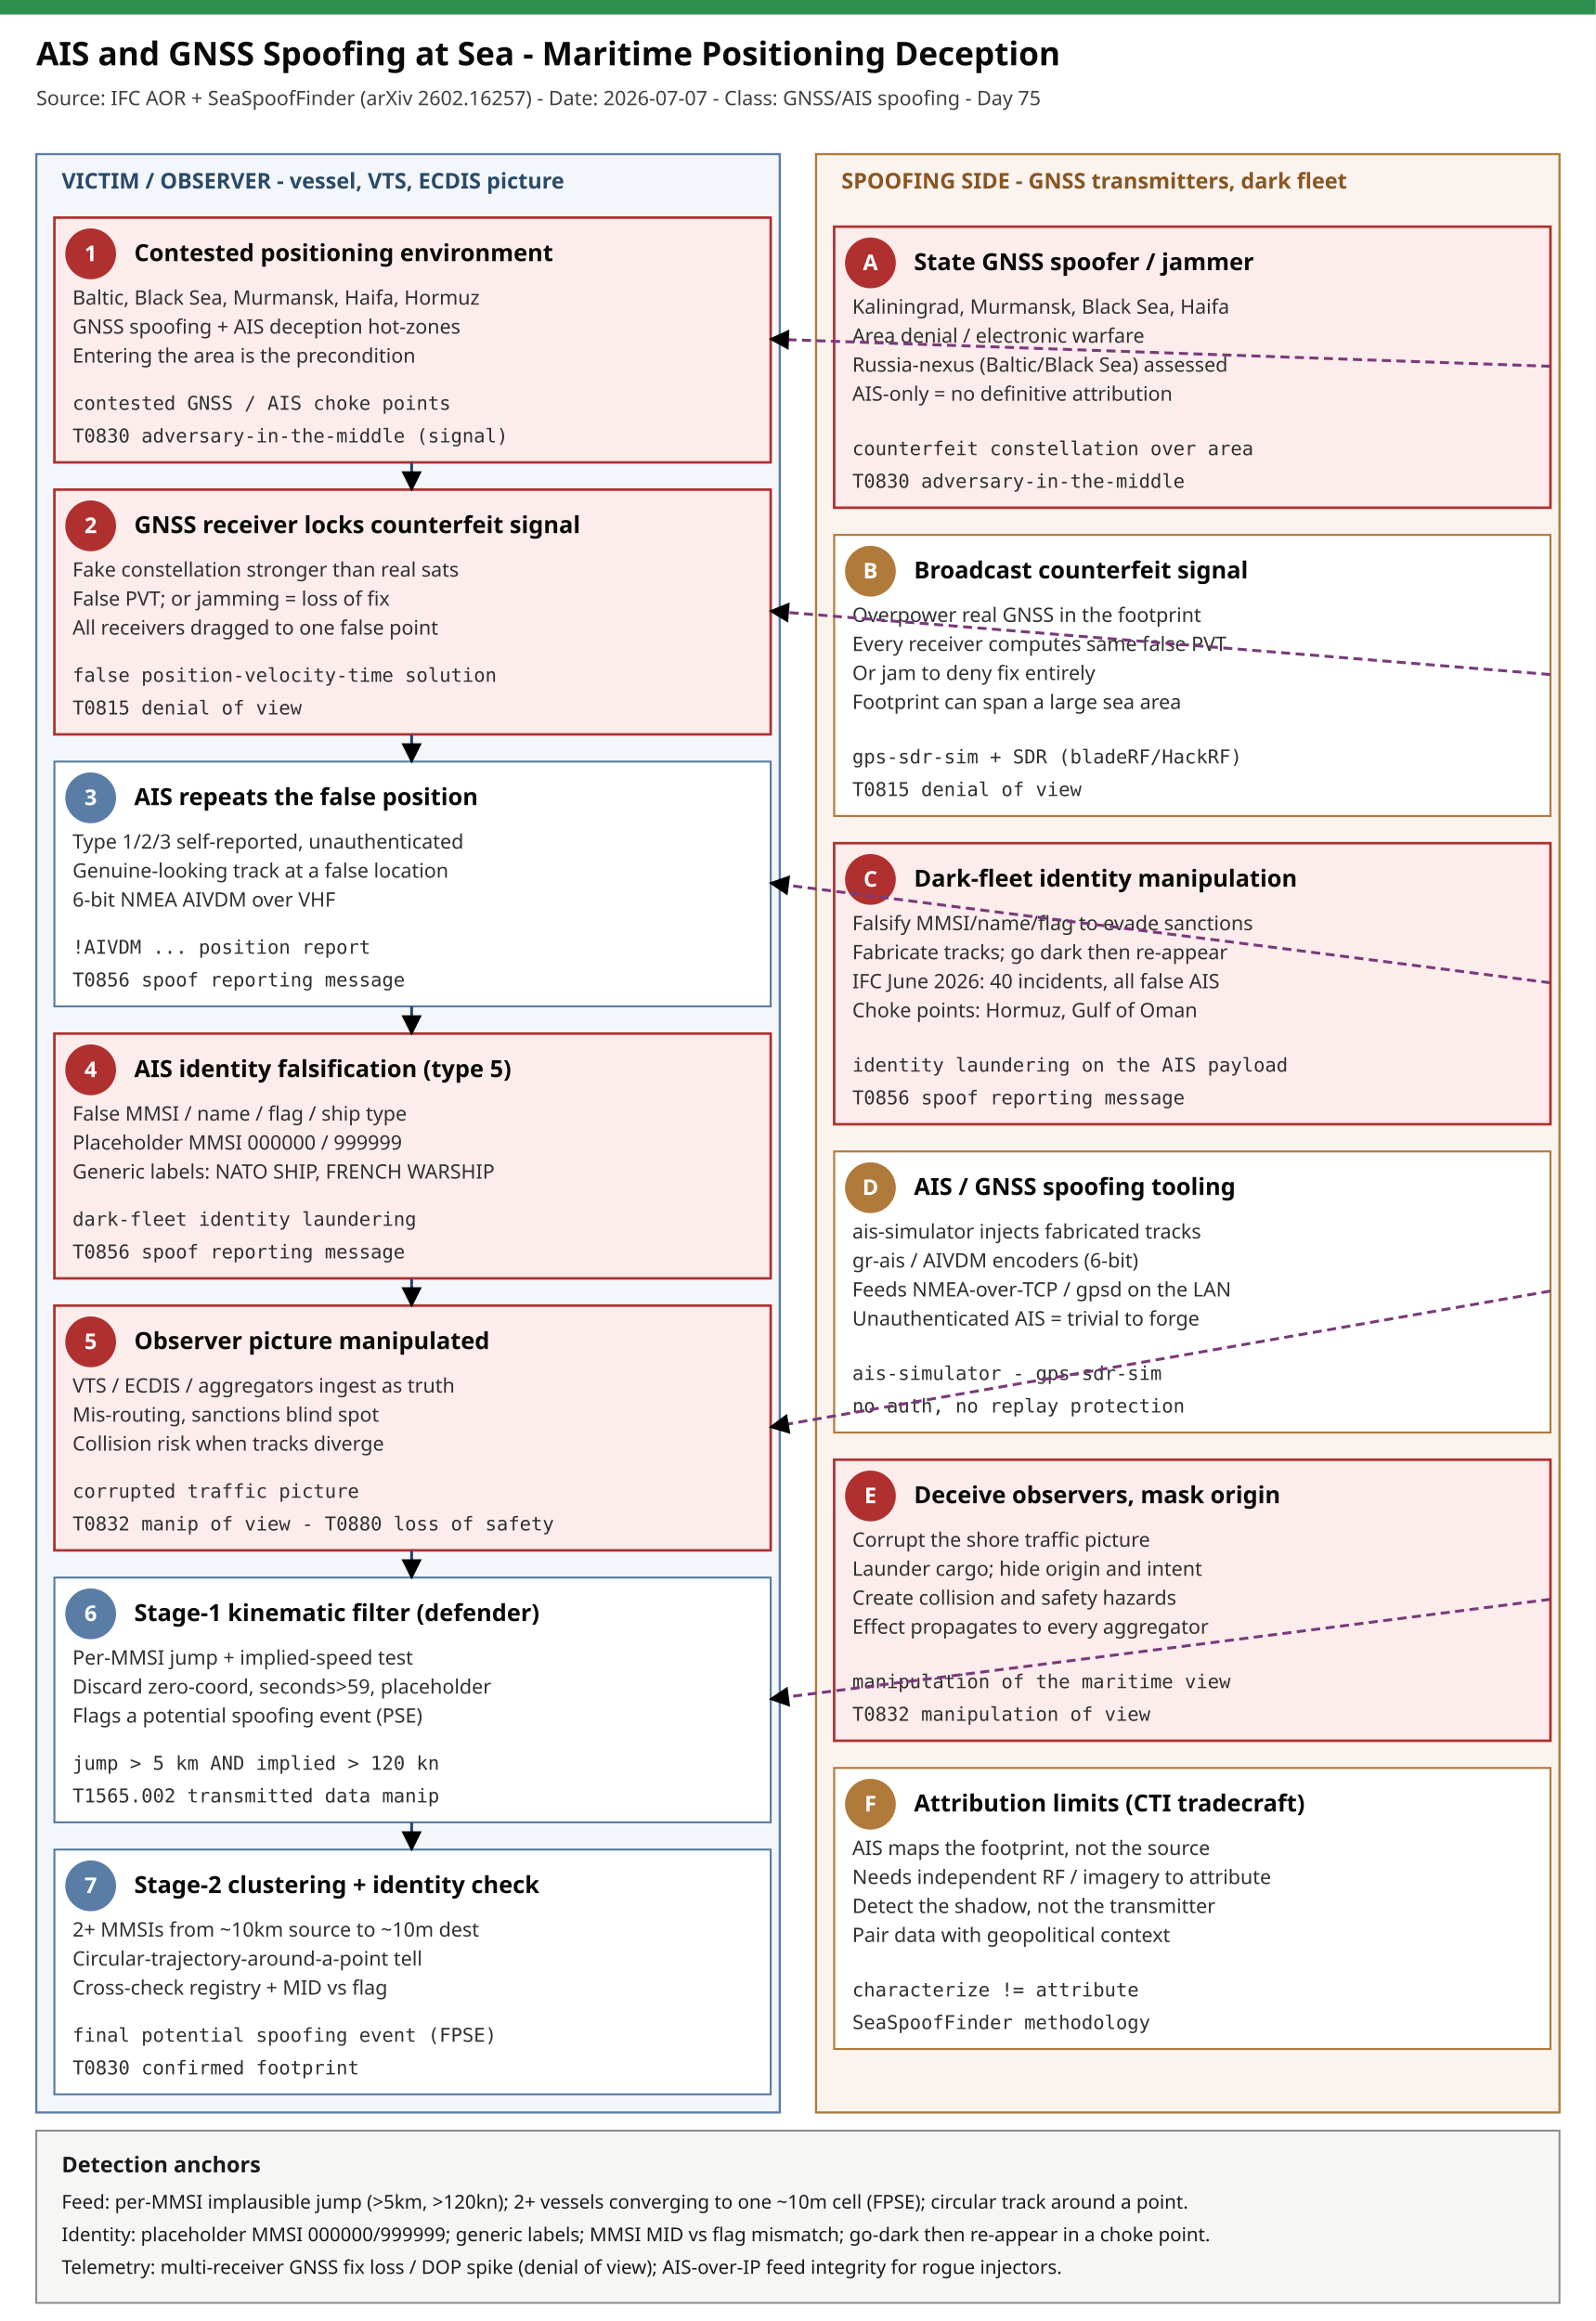
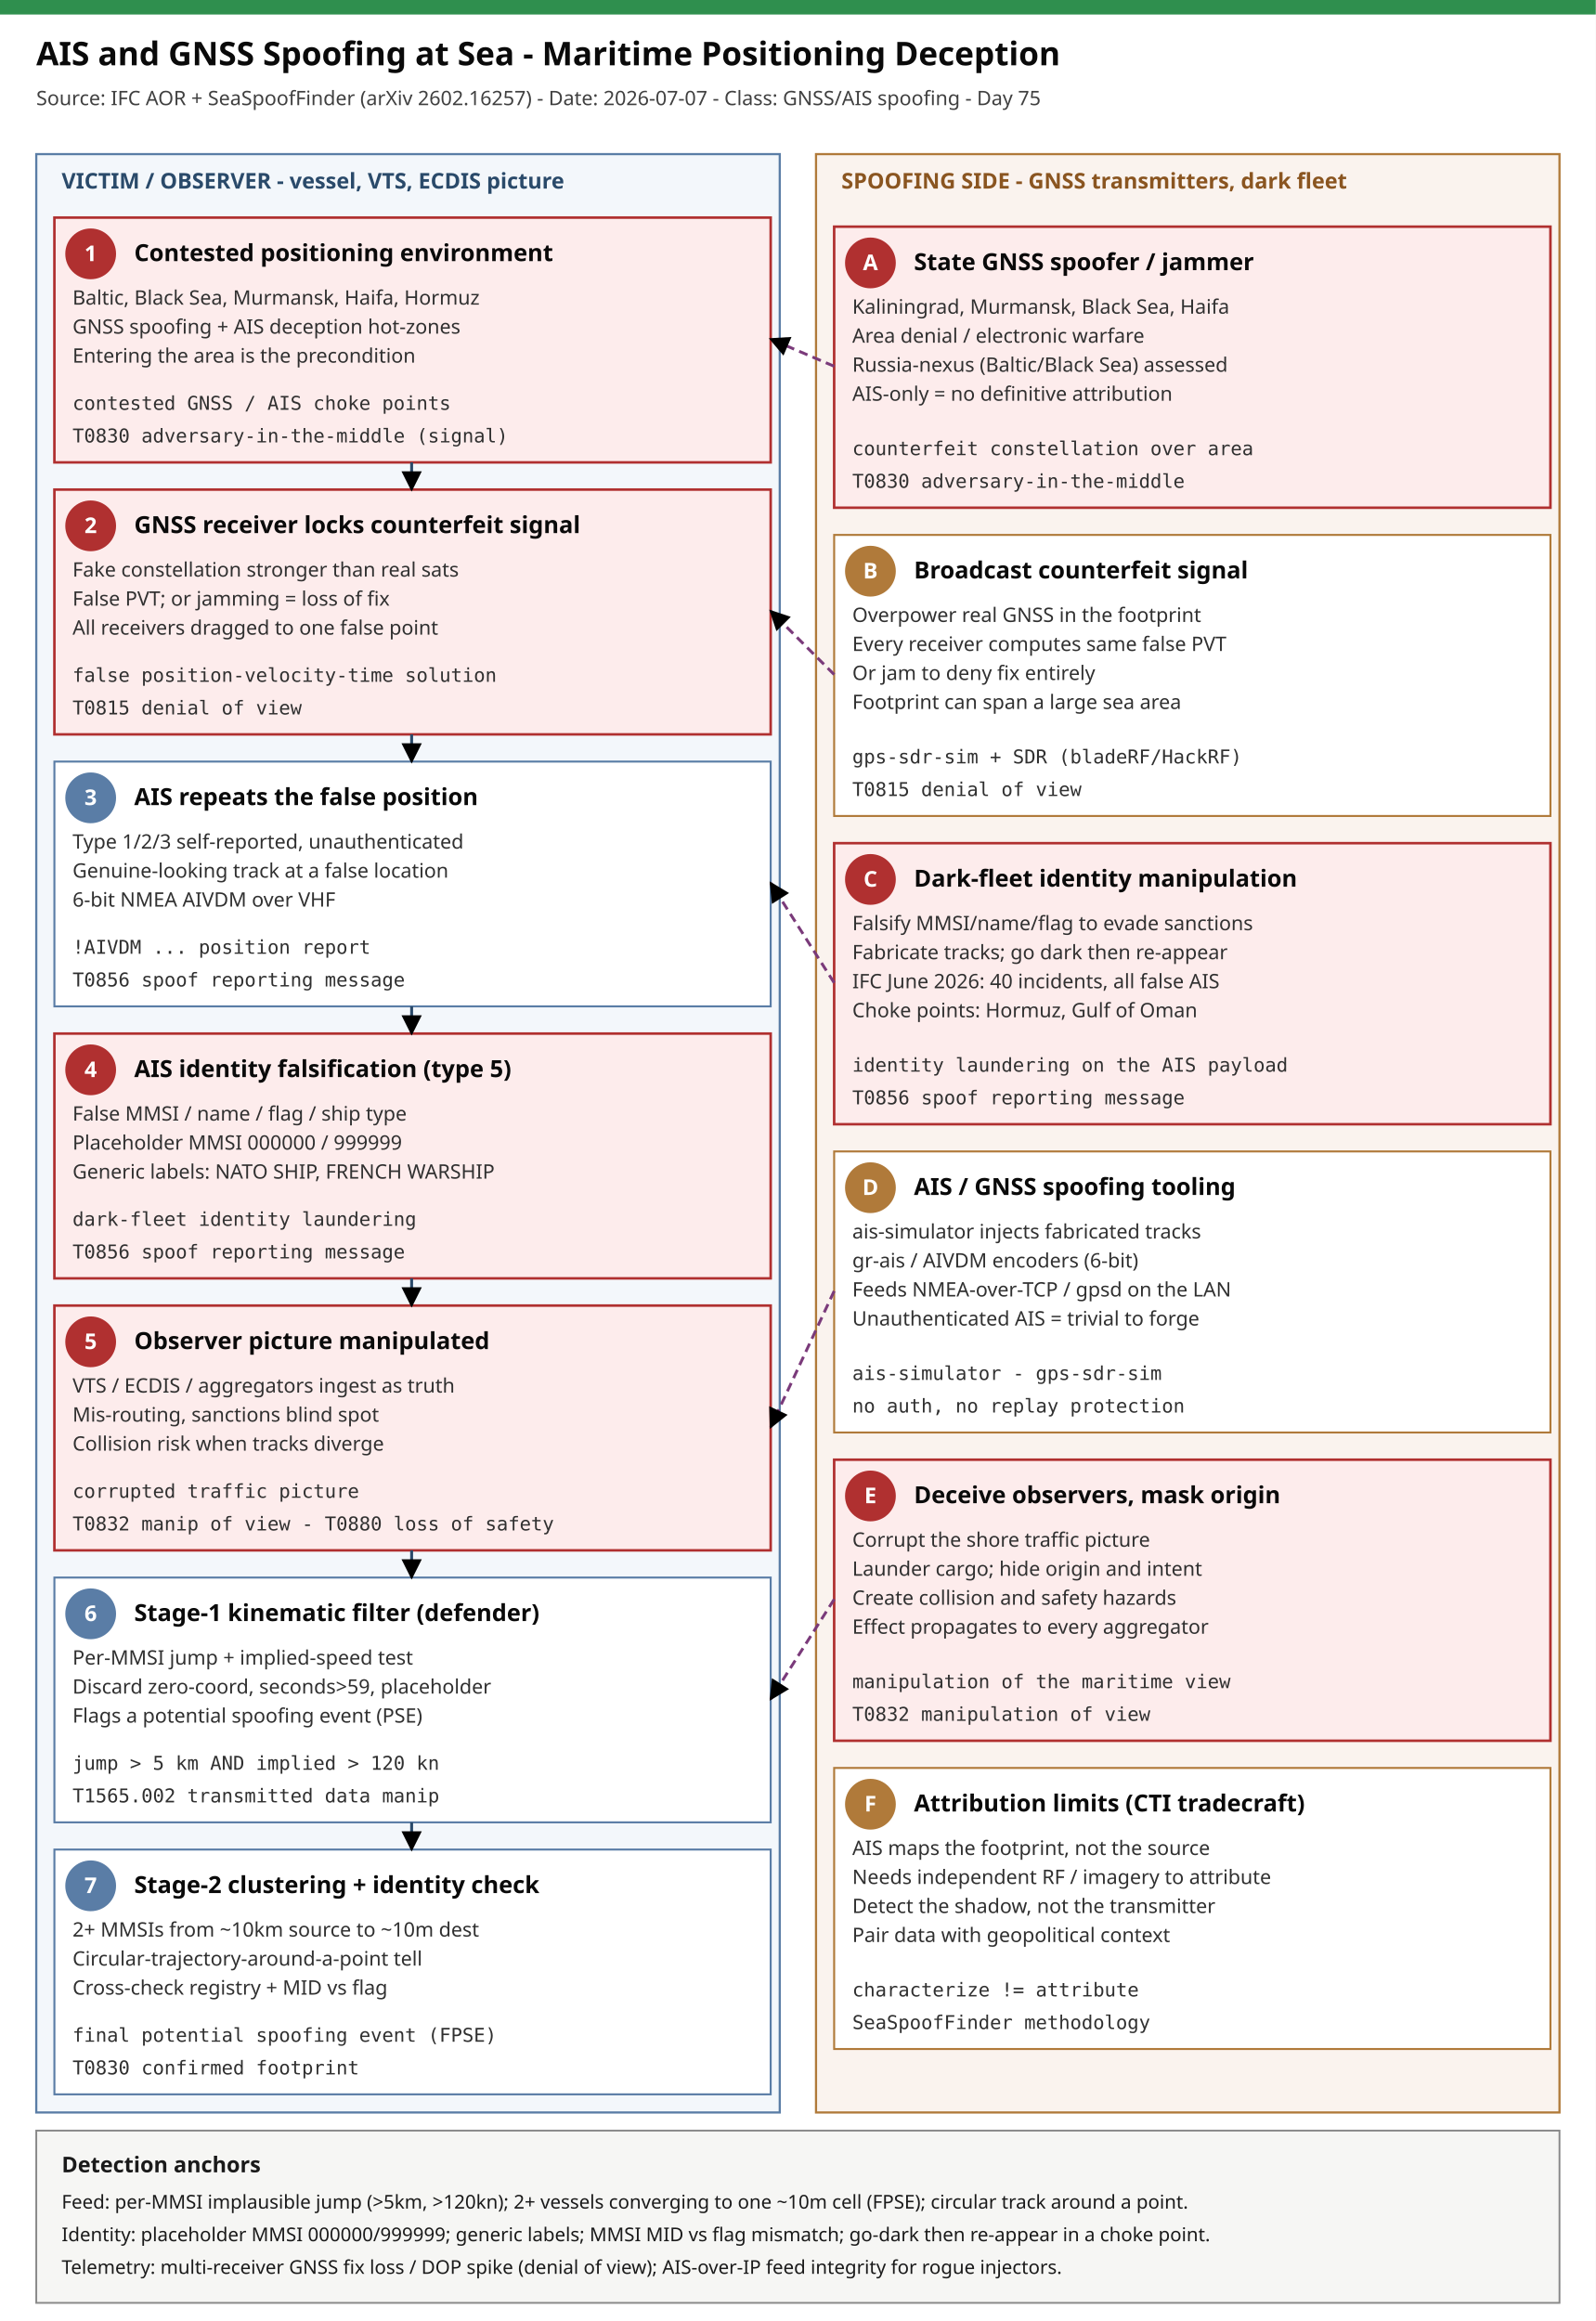
<svg xmlns="http://www.w3.org/2000/svg" viewBox="0 0 880 1280" role="img" aria-labelledby="t d">
  <defs>
    <style>
.bg { fill: #ffffff; }
.head { font: 700 18px sans-serif; fill: #0a0a0a; }
.meta { font: 11px sans-serif; fill: #404040; }
.laneL { fill: #f3f7fb; stroke: #5a7da6; stroke-width: 1.2; }
.laneR { fill: #faf3ee; stroke: #b07a3a; stroke-width: 1.2; }
.laneLabelL { font: 700 12px sans-serif; fill: #2a4a6a; }
.laneLabelR { font: 700 12px sans-serif; fill: #8a5520; }
.stage { fill: #ffffff; stroke: #5a7da6; stroke-width: 1.1; }
.stageK { fill: #fdecec; stroke: #b03030; stroke-width: 1.4; }
.op { fill: #ffffff; stroke: #b07a3a; stroke-width: 1.1; }
.opK { fill: #fdecec; stroke: #b03030; stroke-width: 1.4; }
.band { fill: #f7f1eb; stroke: #c08555; stroke-width: 1.2; }
.badge { fill: #5a7da6; }
.badgeK { fill: #b03030; }
.badgeR { fill: #b07a3a; }
.badgeText { font: 700 12px sans-serif; fill: #ffffff; text-anchor: middle; }
.label { font: 700 13px sans-serif; fill: #0a0a0a; }
.sub { font: 11px sans-serif; fill: #303030; }
.mono { font: 10.5px ui-monospace, "SFMono-Regular", Consolas, monospace; fill: #303030; }
.footer { fill: #f6f6f4; stroke: #888; stroke-width: 1; }
.footerH { font: 700 12px sans-serif; fill: #1a1a1a; }
.footerT { font: 10.5px sans-serif; fill: #1a1a1a; }
.arrow { stroke: #2a4a6a; stroke-width: 1.6; fill: none; }
.arrowX { stroke: #7a3a7a; stroke-width: 1.6; fill: none; stroke-dasharray: 5 3; }
.arrowR { stroke: #8a5520; stroke-width: 1.6; fill: none; }
.acc-ransomware { fill: #b03030; }
.acc-espionage { fill: #2a4a6a; }
.acc-supply-chain { fill: #b07a3a; }
.acc-identity-cloud { fill: #6a4ca6; }
.acc-ot-ics { fill: #2f8f4e; }
.acc-edge-network { fill: #1d7a8c; }
.acc-mobile { fill: #c2569a; }
.acc-crypto-defi { fill: #d08a1f; }
.acc-malware-re { fill: #556070; }
.acc-other { fill: #6a6a6a; }
.accLabel { font: 700 11px sans-serif; fill: #ffffff; }
@media (prefers-color-scheme: dark) {
  .bg { fill: #0d1117; }
  .head, .label, .footerH { fill: #f0f0f0; }
  .meta, .sub, .footerT { fill: #c8c8c8; }
  .mono { fill: #c0d0e0; }
  .laneL { fill: #182230; stroke: #7aa6d0; }
  .laneR { fill: #2a2418; stroke: #d09a5a; }
  .laneLabelL { fill: #a8c6e2; }
  .laneLabelR { fill: #e2bf8a; }
  .stage { fill: #1c2530; stroke: #7aa6d0; }
  .stageK { fill: #3a1818; stroke: #e06060; }
  .op { fill: #2a2418; stroke: #d09a5a; }
  .opK { fill: #3a1818; stroke: #e06060; }
  .band { fill: #2a2418; stroke: #d09a5a; }
  .badge { fill: #7aa6d0; }
  .badgeK { fill: #e06060; }
  .badgeR { fill: #d09a5a; }
  .badgeText { fill: #0d1117; }
  .footer { fill: #1a1d22; stroke: #555; }
  .arrow { stroke: #a8c6e2; }
  .arrowX { stroke: #c898d0; }
  .arrowR { stroke: #e2bf8a; }
}
</style>
    <marker id="ah" viewBox="0 0 10 10" refX="9" refY="5" markerWidth="7" markerHeight="7" orient="auto">
      <path d="M0,0 L10,5 L0,10 z" fill="currentColor" />
    </marker>
  </defs>
  <rect class="bg" x="0" y="0" width="880" height="1280" />
  <rect class="acc-ot-ics" x="0" y="0" width="880" height="8" />
  <text class="head" x="20" y="36">AIS and GNSS Spoofing at Sea - Maritime Positioning Deception</text>
  <text class="meta" x="20" y="58">Source: IFC AOR + SeaSpoofFinder (arXiv 2602.16257) - Date: 2026-07-07 - Class: GNSS/AIS spoofing - Day 75</text>
  <rect class="laneL" x="20" y="85" width="410" height="1080" />
  <text class="laneLabelL" x="34" y="104">VICTIM / OBSERVER - vessel, VTS, ECDIS picture</text>
  <rect class="laneR" x="450" y="85" width="410" height="1080" />
  <text class="laneLabelR" x="464" y="104">SPOOFING SIDE - GNSS transmitters, dark fleet</text>
  <rect class="stageK" x="30" y="120" width="395" height="135" />
  <circle class="badgeK" cx="50" cy="140" r="14" />
  <text class="badgeText" x="50" y="144">1</text>
  <text class="label" x="74" y="144">Contested positioning environment</text>
  <text class="sub" x="40" y="168">Baltic, Black Sea, Murmansk, Haifa, Hormuz</text>
  <text class="sub" x="40" y="184">GNSS spoofing + AIS deception hot-zones</text>
  <text class="sub" x="40" y="200">Entering the area is the precondition</text>
  <text class="mono" x="40" y="226">contested GNSS / AIS choke points</text>
  <text class="mono" x="40" y="244">T0830 adversary-in-the-middle (signal)</text>
  <rect class="stageK" x="30" y="270" width="395" height="135" />
  <circle class="badgeK" cx="50" cy="290" r="14" />
  <text class="badgeText" x="50" y="294">2</text>
  <text class="label" x="74" y="294">GNSS receiver locks counterfeit signal</text>
  <text class="sub" x="40" y="318">Fake constellation stronger than real sats</text>
  <text class="sub" x="40" y="334">False PVT; or jamming = loss of fix</text>
  <text class="sub" x="40" y="350">All receivers dragged to one false point</text>
  <text class="mono" x="40" y="376">false position-velocity-time solution</text>
  <text class="mono" x="40" y="394">T0815 denial of view</text>
  <rect class="stage" x="30" y="420" width="395" height="135" />
  <circle class="badge" cx="50" cy="440" r="14" />
  <text class="badgeText" x="50" y="444">3</text>
  <text class="label" x="74" y="444">AIS repeats the false position</text>
  <text class="sub" x="40" y="468">Type 1/2/3 self-reported, unauthenticated</text>
  <text class="sub" x="40" y="484">Genuine-looking track at a false location</text>
  <text class="sub" x="40" y="500">6-bit NMEA AIVDM over VHF</text>
  <text class="mono" x="40" y="526">!AIVDM ... position report</text>
  <text class="mono" x="40" y="544">T0856 spoof reporting message</text>
  <rect class="stageK" x="30" y="570" width="395" height="135" />
  <circle class="badgeK" cx="50" cy="590" r="14" />
  <text class="badgeText" x="50" y="594">4</text>
  <text class="label" x="74" y="594">AIS identity falsification (type 5)</text>
  <text class="sub" x="40" y="618">False MMSI / name / flag / ship type</text>
  <text class="sub" x="40" y="634">Placeholder MMSI 000000 / 999999</text>
  <text class="sub" x="40" y="650">Generic labels: NATO SHIP, FRENCH WARSHIP</text>
  <text class="mono" x="40" y="676">dark-fleet identity laundering</text>
  <text class="mono" x="40" y="694">T0856 spoof reporting message</text>
  <rect class="stageK" x="30" y="720" width="395" height="135" />
  <circle class="badgeK" cx="50" cy="740" r="14" />
  <text class="badgeText" x="50" y="744">5</text>
  <text class="label" x="74" y="744">Observer picture manipulated</text>
  <text class="sub" x="40" y="768">VTS / ECDIS / aggregators ingest as truth</text>
  <text class="sub" x="40" y="784">Mis-routing, sanctions blind spot</text>
  <text class="sub" x="40" y="800">Collision risk when tracks diverge</text>
  <text class="mono" x="40" y="826">corrupted traffic picture</text>
  <text class="mono" x="40" y="844">T0832 manip of view - T0880 loss of safety</text>
  <rect class="stage" x="30" y="870" width="395" height="135" />
  <circle class="badge" cx="50" cy="890" r="14" />
  <text class="badgeText" x="50" y="894">6</text>
  <text class="label" x="74" y="894">Stage-1 kinematic filter (defender)</text>
  <text class="sub" x="40" y="918">Per-MMSI jump + implied-speed test</text>
  <text class="sub" x="40" y="934">Discard zero-coord, seconds&gt;59, placeholder</text>
  <text class="sub" x="40" y="950">Flags a potential spoofing event (PSE)</text>
  <text class="mono" x="40" y="976">jump &gt; 5 km AND implied &gt; 120 kn</text>
  <text class="mono" x="40" y="994">T1565.002 transmitted data manip</text>
  <rect class="stage" x="30" y="1020" width="395" height="135" />
  <circle class="badge" cx="50" cy="1040" r="14" />
  <text class="badgeText" x="50" y="1044">7</text>
  <text class="label" x="74" y="1044">Stage-2 clustering + identity check</text>
  <text class="sub" x="40" y="1068">2+ MMSIs from ~10km source to ~10m dest</text>
  <text class="sub" x="40" y="1084">Circular-trajectory-around-a-point tell</text>
  <text class="sub" x="40" y="1100">Cross-check registry + MID vs flag</text>
  <text class="mono" x="40" y="1126">final potential spoofing event (FPSE)</text>
  <text class="mono" x="40" y="1144">T0830 confirmed footprint</text>
  <rect class="opK" x="460" y="125" width="395" height="155" />
  <circle class="badgeK" cx="480" cy="145" r="14" />
  <text class="badgeText" x="480" y="149">A</text>
  <text class="label" x="504" y="149">State GNSS spoofer / jammer</text>
  <text class="sub" x="470" y="173">Kaliningrad, Murmansk, Black Sea, Haifa</text>
  <text class="sub" x="470" y="189">Area denial / electronic warfare</text>
  <text class="sub" x="470" y="205">Russia-nexus (Baltic/Black Sea) assessed</text>
  <text class="sub" x="470" y="221">AIS-only = no definitive attribution</text>
  <text class="mono" x="470" y="251">counterfeit constellation over area</text>
  <text class="mono" x="470" y="269">T0830 adversary-in-the-middle</text>
  <rect class="op" x="460" y="295" width="395" height="155" />
  <circle class="badgeR" cx="480" cy="315" r="14" />
  <text class="badgeText" x="480" y="319">B</text>
  <text class="label" x="504" y="319">Broadcast counterfeit signal</text>
  <text class="sub" x="470" y="343">Overpower real GNSS in the footprint</text>
  <text class="sub" x="470" y="359">Every receiver computes same false PVT</text>
  <text class="sub" x="470" y="375">Or jam to deny fix entirely</text>
  <text class="sub" x="470" y="391">Footprint can span a large sea area</text>
  <text class="mono" x="470" y="421">gps-sdr-sim + SDR (bladeRF/HackRF)</text>
  <text class="mono" x="470" y="439">T0815 denial of view</text>
  <rect class="opK" x="460" y="465" width="395" height="155" />
  <circle class="badgeK" cx="480" cy="485" r="14" />
  <text class="badgeText" x="480" y="489">C</text>
  <text class="label" x="504" y="489">Dark-fleet identity manipulation</text>
  <text class="sub" x="470" y="513">Falsify MMSI/name/flag to evade sanctions</text>
  <text class="sub" x="470" y="529">Fabricate tracks; go dark then re-appear</text>
  <text class="sub" x="470" y="545">IFC June 2026: 40 incidents, all false AIS</text>
  <text class="sub" x="470" y="561">Choke points: Hormuz, Gulf of Oman</text>
  <text class="mono" x="470" y="591">identity laundering on the AIS payload</text>
  <text class="mono" x="470" y="609">T0856 spoof reporting message</text>
  <rect class="op" x="460" y="635" width="395" height="155" />
  <circle class="badgeR" cx="480" cy="655" r="14" />
  <text class="badgeText" x="480" y="659">D</text>
  <text class="label" x="504" y="659">AIS / GNSS spoofing tooling</text>
  <text class="sub" x="470" y="683">ais-simulator injects fabricated tracks</text>
  <text class="sub" x="470" y="699">gr-ais / AIVDM encoders (6-bit)</text>
  <text class="sub" x="470" y="715">Feeds NMEA-over-TCP / gpsd on the LAN</text>
  <text class="sub" x="470" y="731">Unauthenticated AIS = trivial to forge</text>
  <text class="mono" x="470" y="761">ais-simulator - gps-sdr-sim</text>
  <text class="mono" x="470" y="779">no auth, no replay protection</text>
  <rect class="opK" x="460" y="805" width="395" height="155" />
  <circle class="badgeK" cx="480" cy="825" r="14" />
  <text class="badgeText" x="480" y="829">E</text>
  <text class="label" x="504" y="829">Deceive observers, mask origin</text>
  <text class="sub" x="470" y="853">Corrupt the shore traffic picture</text>
  <text class="sub" x="470" y="869">Launder cargo; hide origin and intent</text>
  <text class="sub" x="470" y="885">Create collision and safety hazards</text>
  <text class="sub" x="470" y="901">Effect propagates to every aggregator</text>
  <text class="mono" x="470" y="931">manipulation of the maritime view</text>
  <text class="mono" x="470" y="949">T0832 manipulation of view</text>
  <rect class="op" x="460" y="975" width="395" height="155" />
  <circle class="badgeR" cx="480" cy="995" r="14" />
  <text class="badgeText" x="480" y="999">F</text>
  <text class="label" x="504" y="999">Attribution limits (CTI tradecraft)</text>
  <text class="sub" x="470" y="1023">AIS maps the footprint, not the source</text>
  <text class="sub" x="470" y="1039">Needs independent RF / imagery to attribute</text>
  <text class="sub" x="470" y="1055">Detect the shadow, not the transmitter</text>
  <text class="sub" x="470" y="1071">Pair data with geopolitical context</text>
  <text class="mono" x="470" y="1101">characterize != attribute</text>
  <text class="mono" x="470" y="1119">SeaSpoofFinder methodology</text>
-   <path class="arrowX" d="M855 202 L425 187" marker-end="url(#ah)" color="#7a3a7a" />
-   <path class="arrowX" d="M855 372 L425 337" marker-end="url(#ah)" color="#7a3a7a" />
-   <path class="arrowX" d="M855 542 L425 487" marker-end="url(#ah)" color="#7a3a7a" />
-   <path class="arrowX" d="M855 712 L425 787" marker-end="url(#ah)" color="#7a3a7a" />
-   <path class="arrowX" d="M855 882 L425 937" marker-end="url(#ah)" color="#7a3a7a" />
+   <path class="arrowX" d="M460 202 L425 187" marker-end="url(#ah)" color="#7a3a7a" />
+   <path class="arrowX" d="M460 372 L425 337" marker-end="url(#ah)" color="#7a3a7a" />
+   <path class="arrowX" d="M460 542 L425 487" marker-end="url(#ah)" color="#7a3a7a" />
+   <path class="arrowX" d="M460 712 L425 787" marker-end="url(#ah)" color="#7a3a7a" />
+   <path class="arrowX" d="M460 882 L425 937" marker-end="url(#ah)" color="#7a3a7a" />
  <path class="arrow" d="M227 255 L227 270" marker-end="url(#ah)" color="#2a4a6a" />
  <path class="arrow" d="M227 405 L227 420" marker-end="url(#ah)" color="#2a4a6a" />
  <path class="arrow" d="M227 555 L227 570" marker-end="url(#ah)" color="#2a4a6a" />
  <path class="arrow" d="M227 705 L227 720" marker-end="url(#ah)" color="#2a4a6a" />
  <path class="arrow" d="M227 855 L227 870" marker-end="url(#ah)" color="#2a4a6a" />
  <path class="arrow" d="M227 1005 L227 1020" marker-end="url(#ah)" color="#2a4a6a" />
  <rect class="footer" x="20" y="1175" width="840" height="95" />
  <text class="footerH" x="34" y="1198">Detection anchors</text>
  <text class="footerT" x="34" y="1218">Feed: per-MMSI implausible jump (&gt;5km, &gt;120kn); 2+ vessels converging to one ~10m cell (FPSE); circular track around a point.</text>
  <text class="footerT" x="34" y="1236">Identity: placeholder MMSI 000000/999999; generic labels; MMSI MID vs flag mismatch; go-dark then re-appear in a choke point.</text>
  <text class="footerT" x="34" y="1254">Telemetry: multi-receiver GNSS fix loss / DOP spike (denial of view); AIS-over-IP feed integrity for rogue injectors.</text>
</svg>
